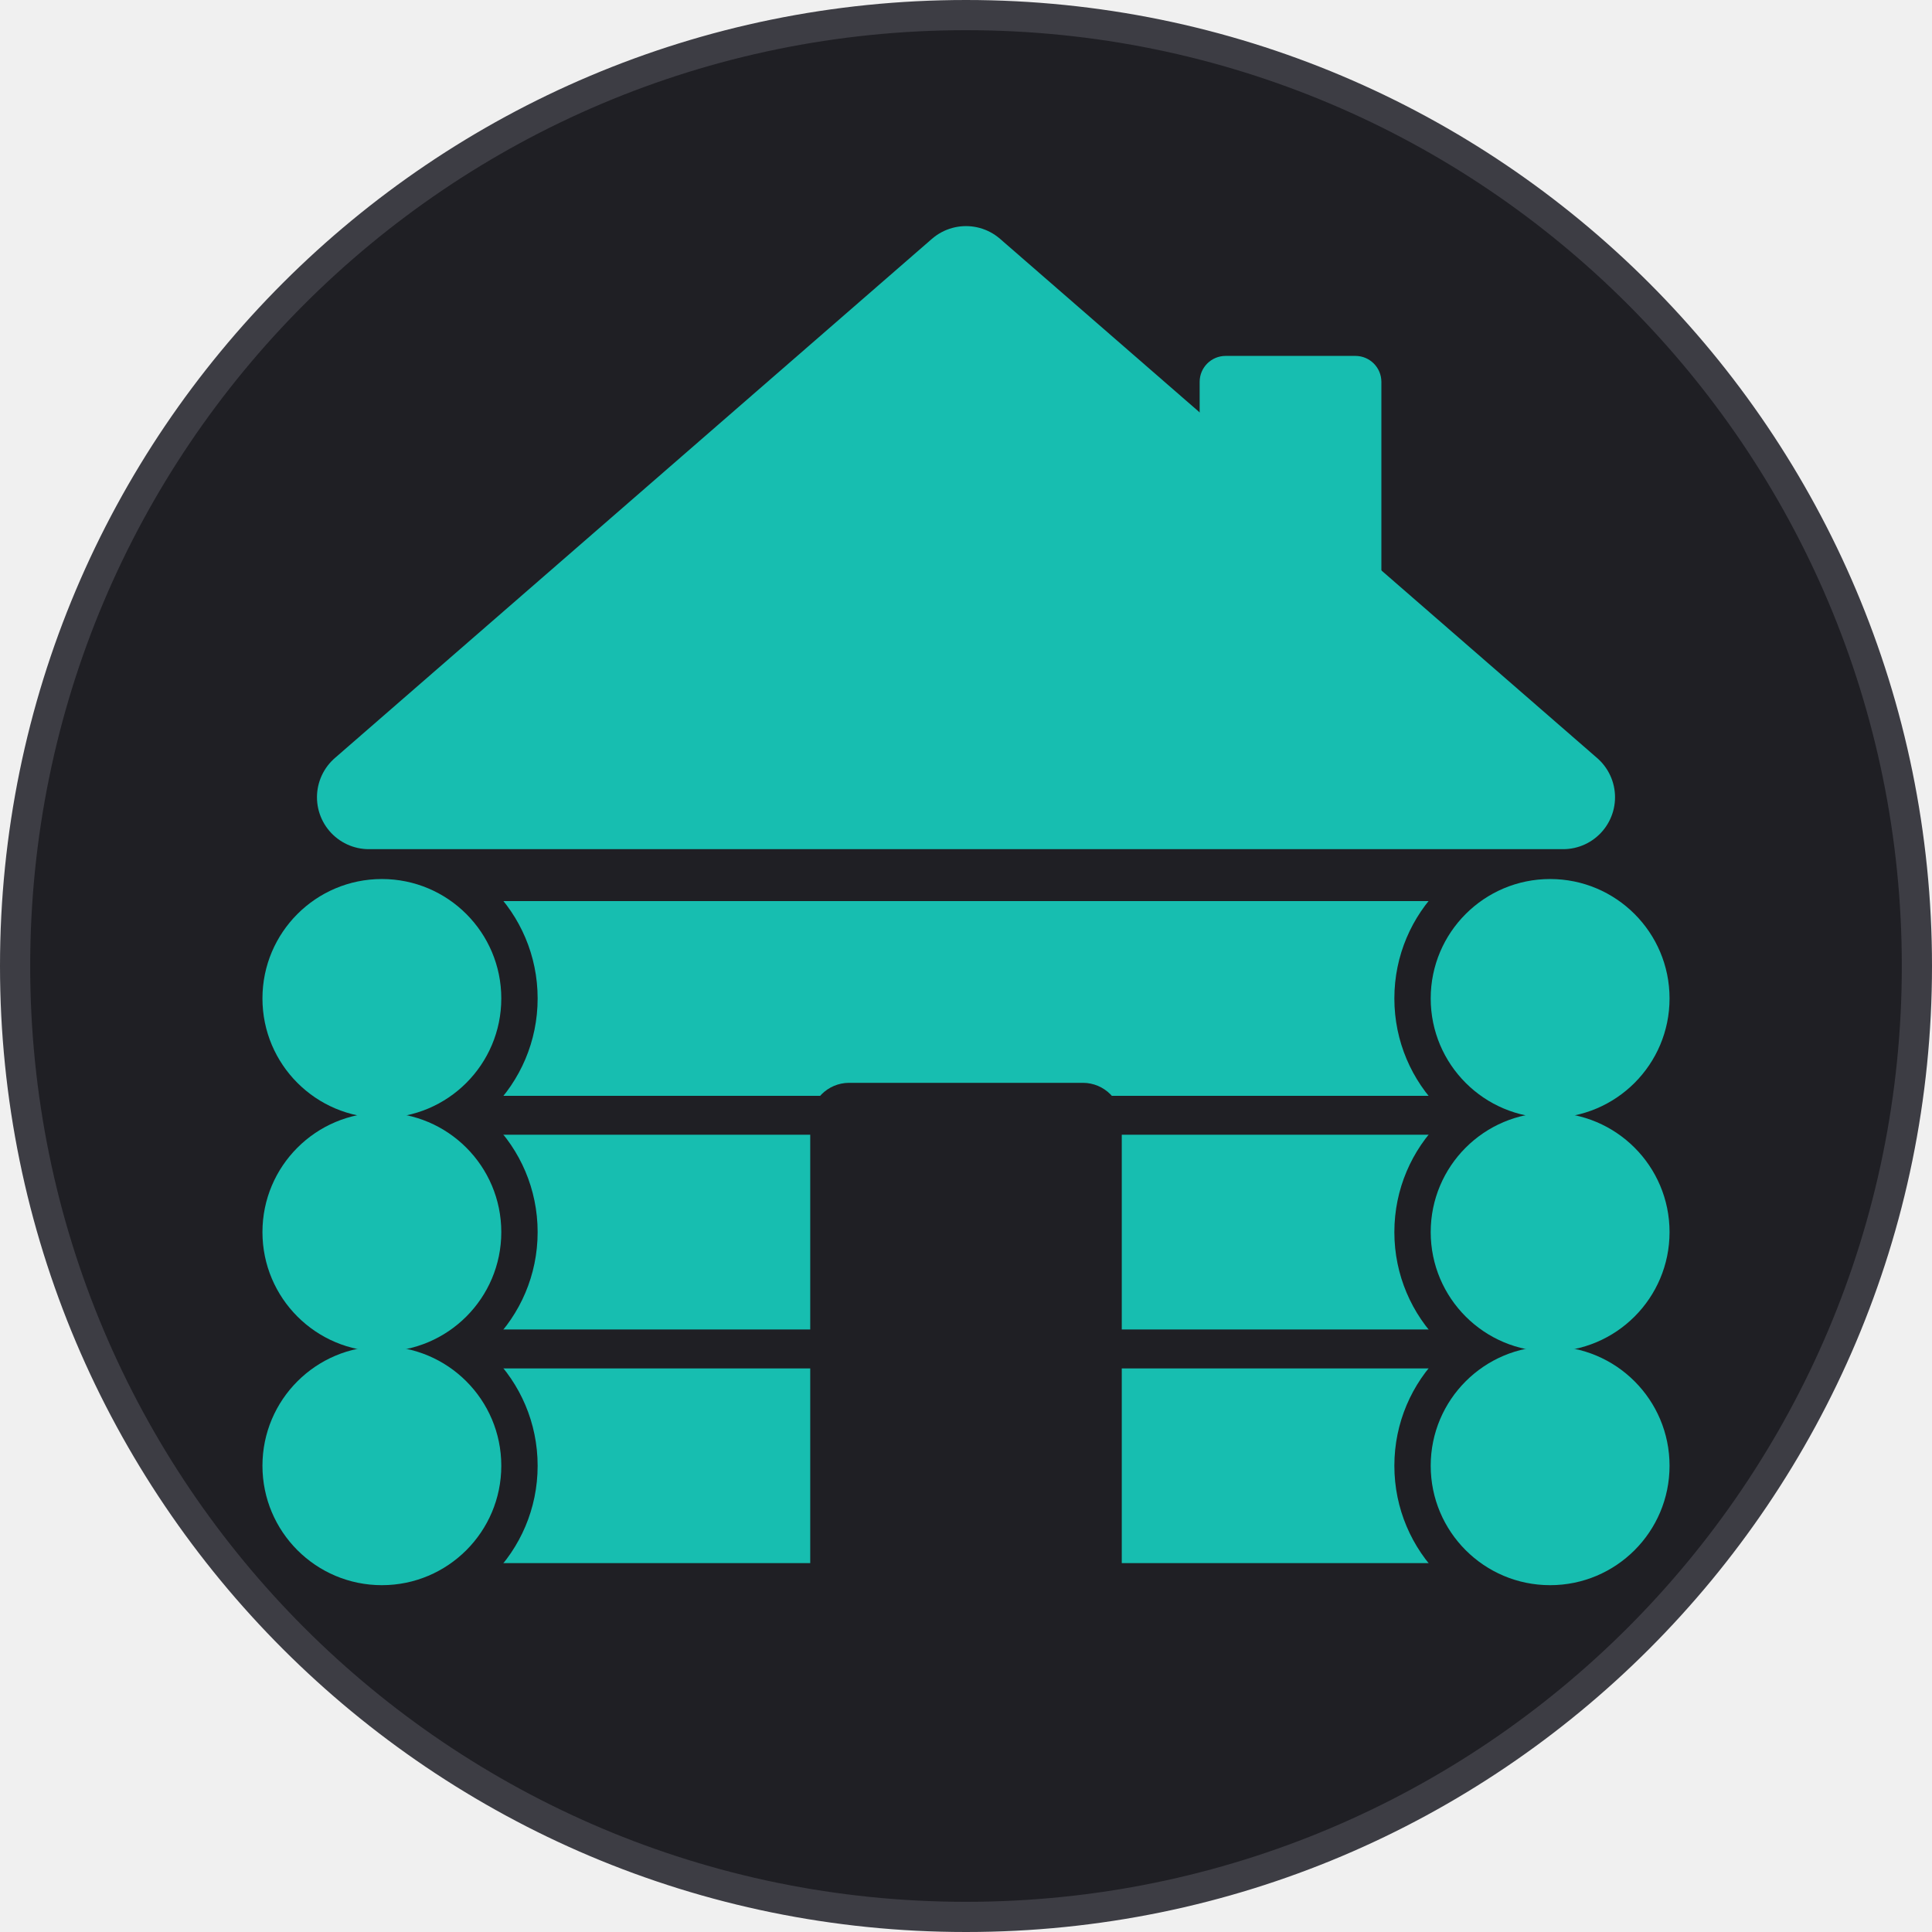
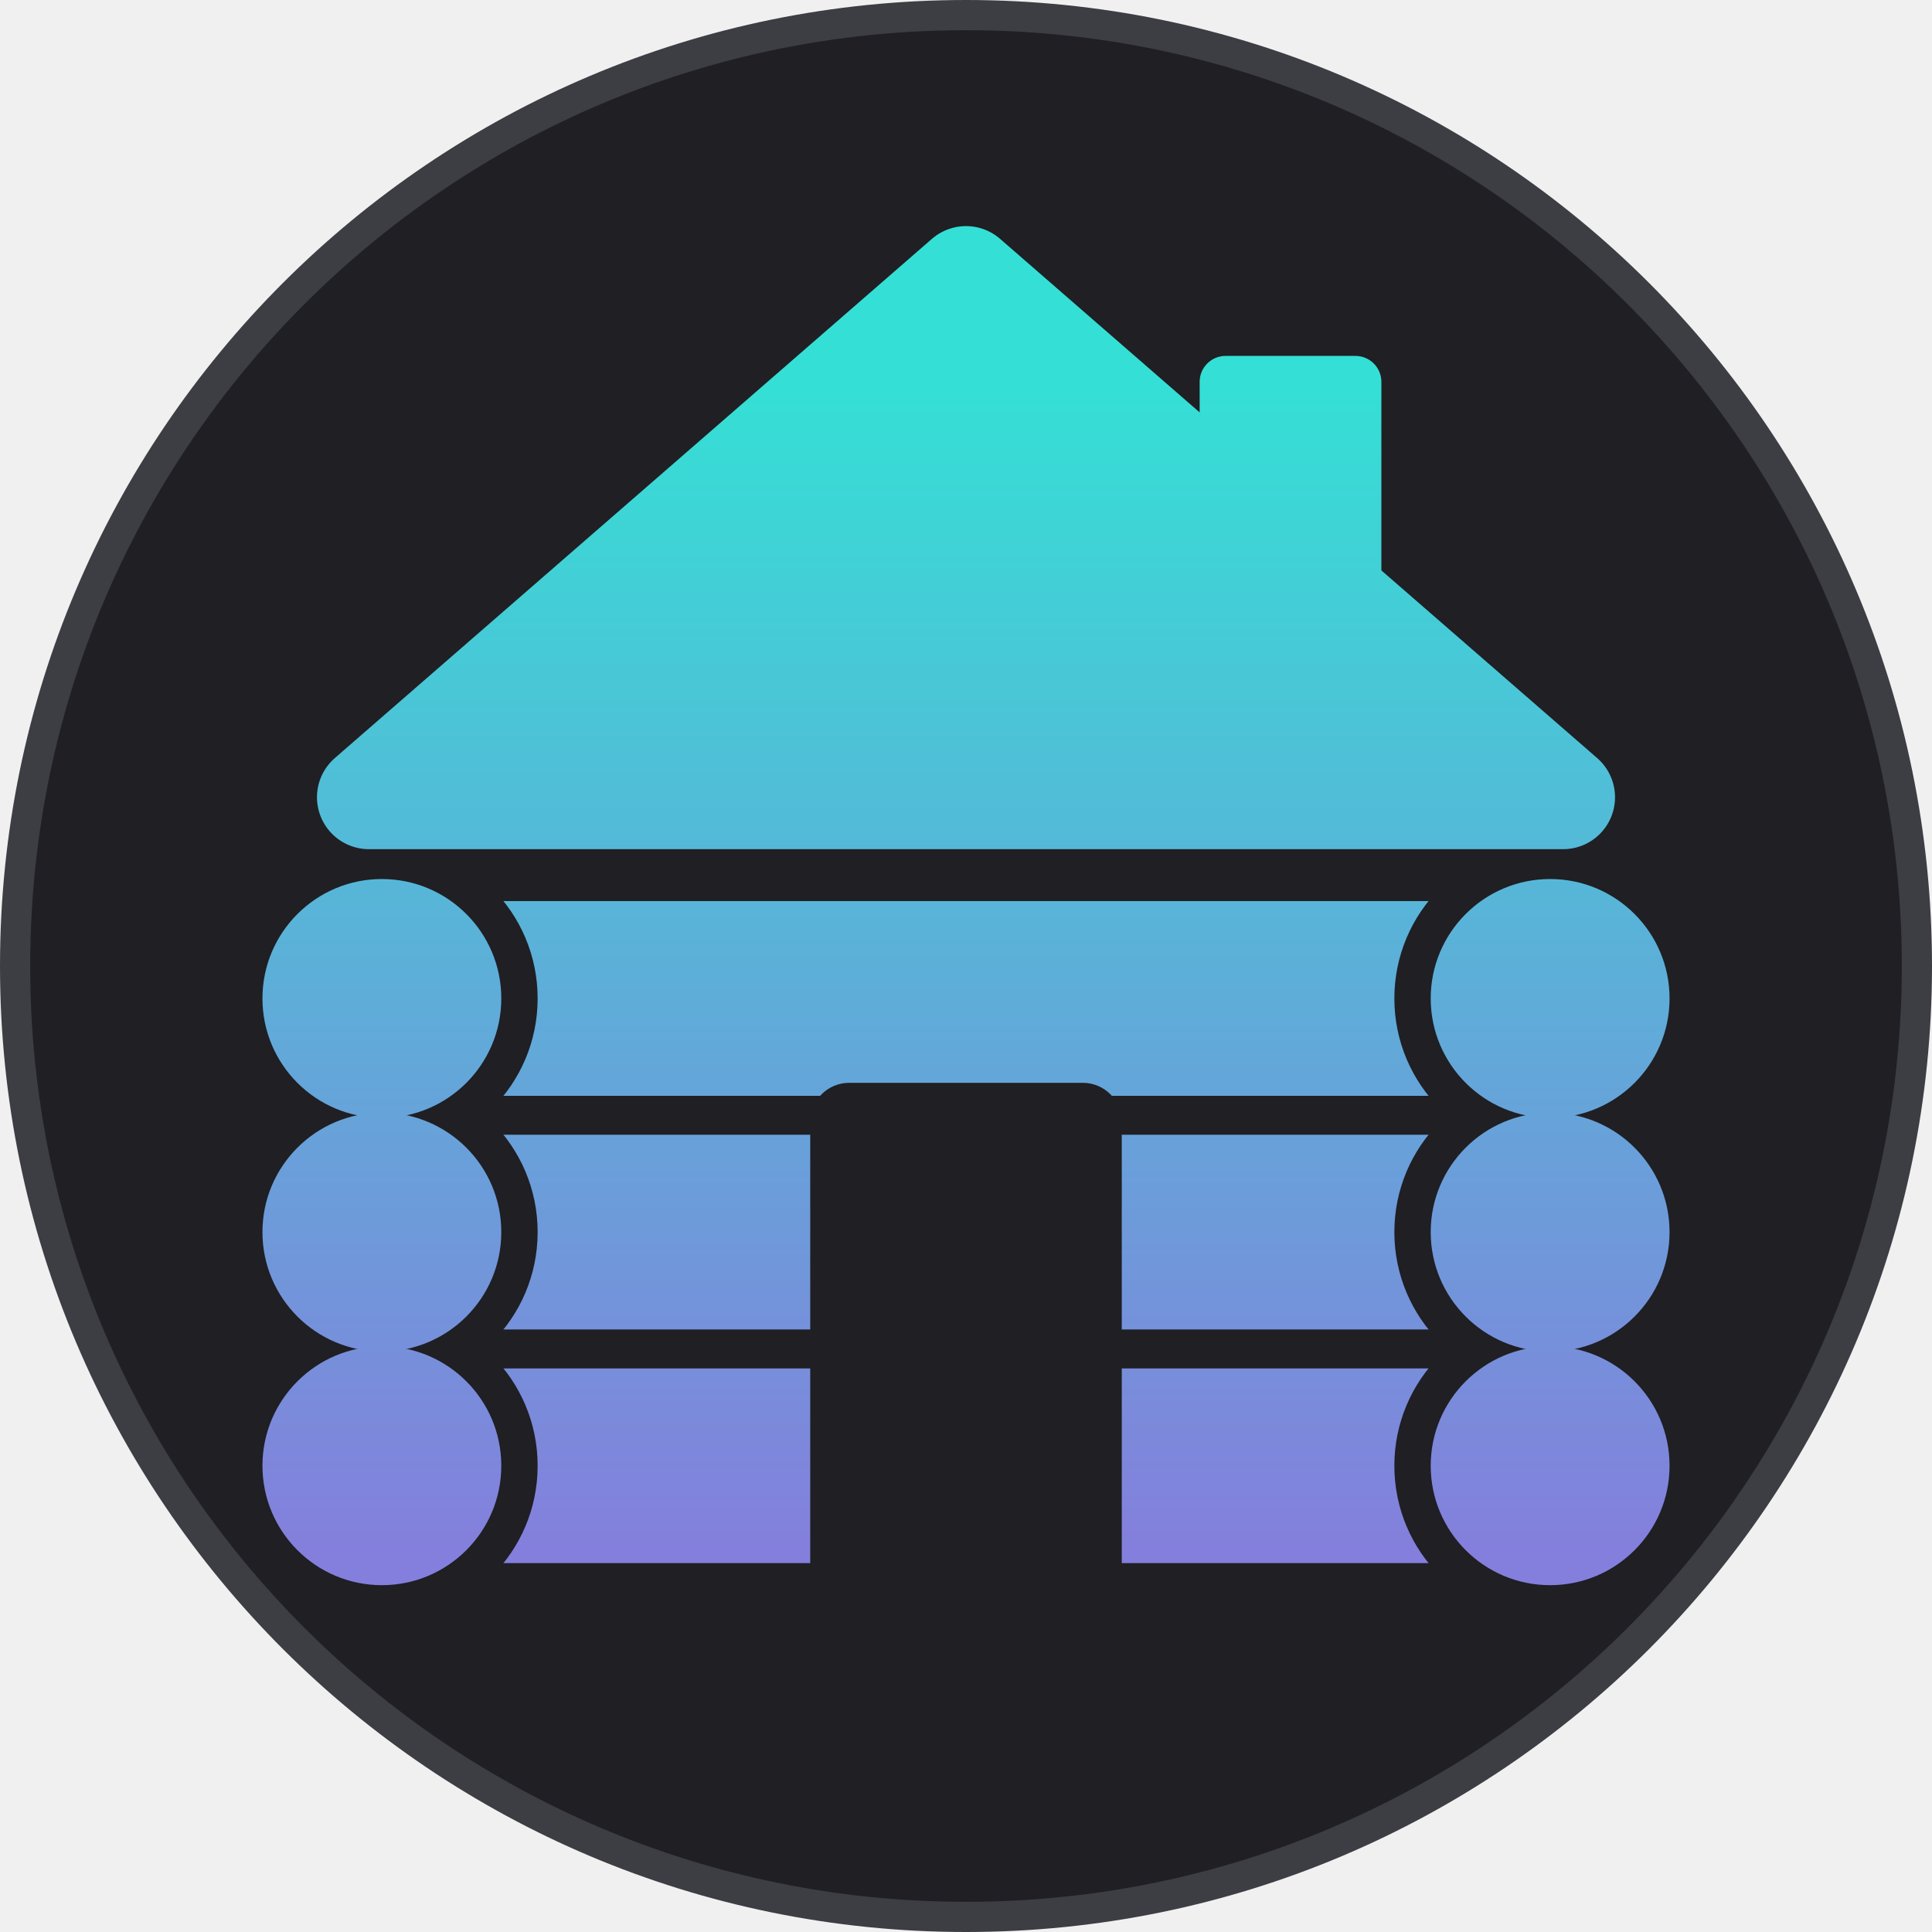
<svg xmlns="http://www.w3.org/2000/svg" viewBox="0 0 64 64" width="32" height="32" role="img" aria-labelledby="t">
  <defs>
    <linearGradient id="g" x1="0" y1="10" x2="0" y2="55" gradientUnits="userSpaceOnUse">
-       <stop offset="0" stop-color="#17BEB0" />
-       <stop offset="1" stop-color="#17BEB0" />
+       <stop offset="0" stop-color="#34E0D5" />
+       <stop offset="1" stop-color="#847FDC" />
    </linearGradient>
  </defs>
  <circle cx="32" cy="32" r="31.5" fill="#1F1F24" stroke="#3D3D44" stroke-width="1" />
  <g fill="url(#g)" transform="translate(32 32) scale(0.86) translate(-32 -32.5)">
    <defs>
      <mask id="cabin-door">
        <rect width="64" height="64" fill="#fff" />
        <circle cx="9.5" cy="33.75" r="6.0" fill="#000" />
        <circle cx="54.5" cy="33.75" r="6.0" fill="#000" />
        <circle cx="9.5" cy="42.75" r="6.0" fill="#000" />
        <circle cx="54.5" cy="42.75" r="6.0" fill="#000" />
        <circle cx="9.5" cy="51.75" r="6.0" fill="#000" />
        <circle cx="54.5" cy="51.75" r="6.0" fill="#000" />
        <path d="M26 56V38.5a1.5 1.5 0 0 1 1.5-1.5h9a1.5 1.5 0 0 1 1.5 1.5V56Z" fill="#000" />
      </mask>
    </defs>
    <g fill="url(#g)">
      <rect x="41" y="9" width="7" height="14" rx="1" />
      <path d="M32 6L55 26H9Z" stroke="url(#g)" stroke-width="4" stroke-linejoin="round" />
      <g mask="url(#cabin-door)">
        <rect x="12" y="30" width="40" height="7.5" rx="2" />
        <rect x="12" y="39" width="40" height="7.5" rx="2" />
        <rect x="12" y="48" width="40" height="7.5" rx="2" />
      </g>
      <circle cx="9.5" cy="33.75" r="4.6" />
      <circle cx="54.5" cy="33.75" r="4.6" />
      <circle cx="9.5" cy="42.75" r="4.6" />
      <circle cx="54.5" cy="42.75" r="4.6" />
      <circle cx="9.5" cy="51.75" r="4.6" />
      <circle cx="54.5" cy="51.75" r="4.6" />
    </g>
  </g>
</svg>
